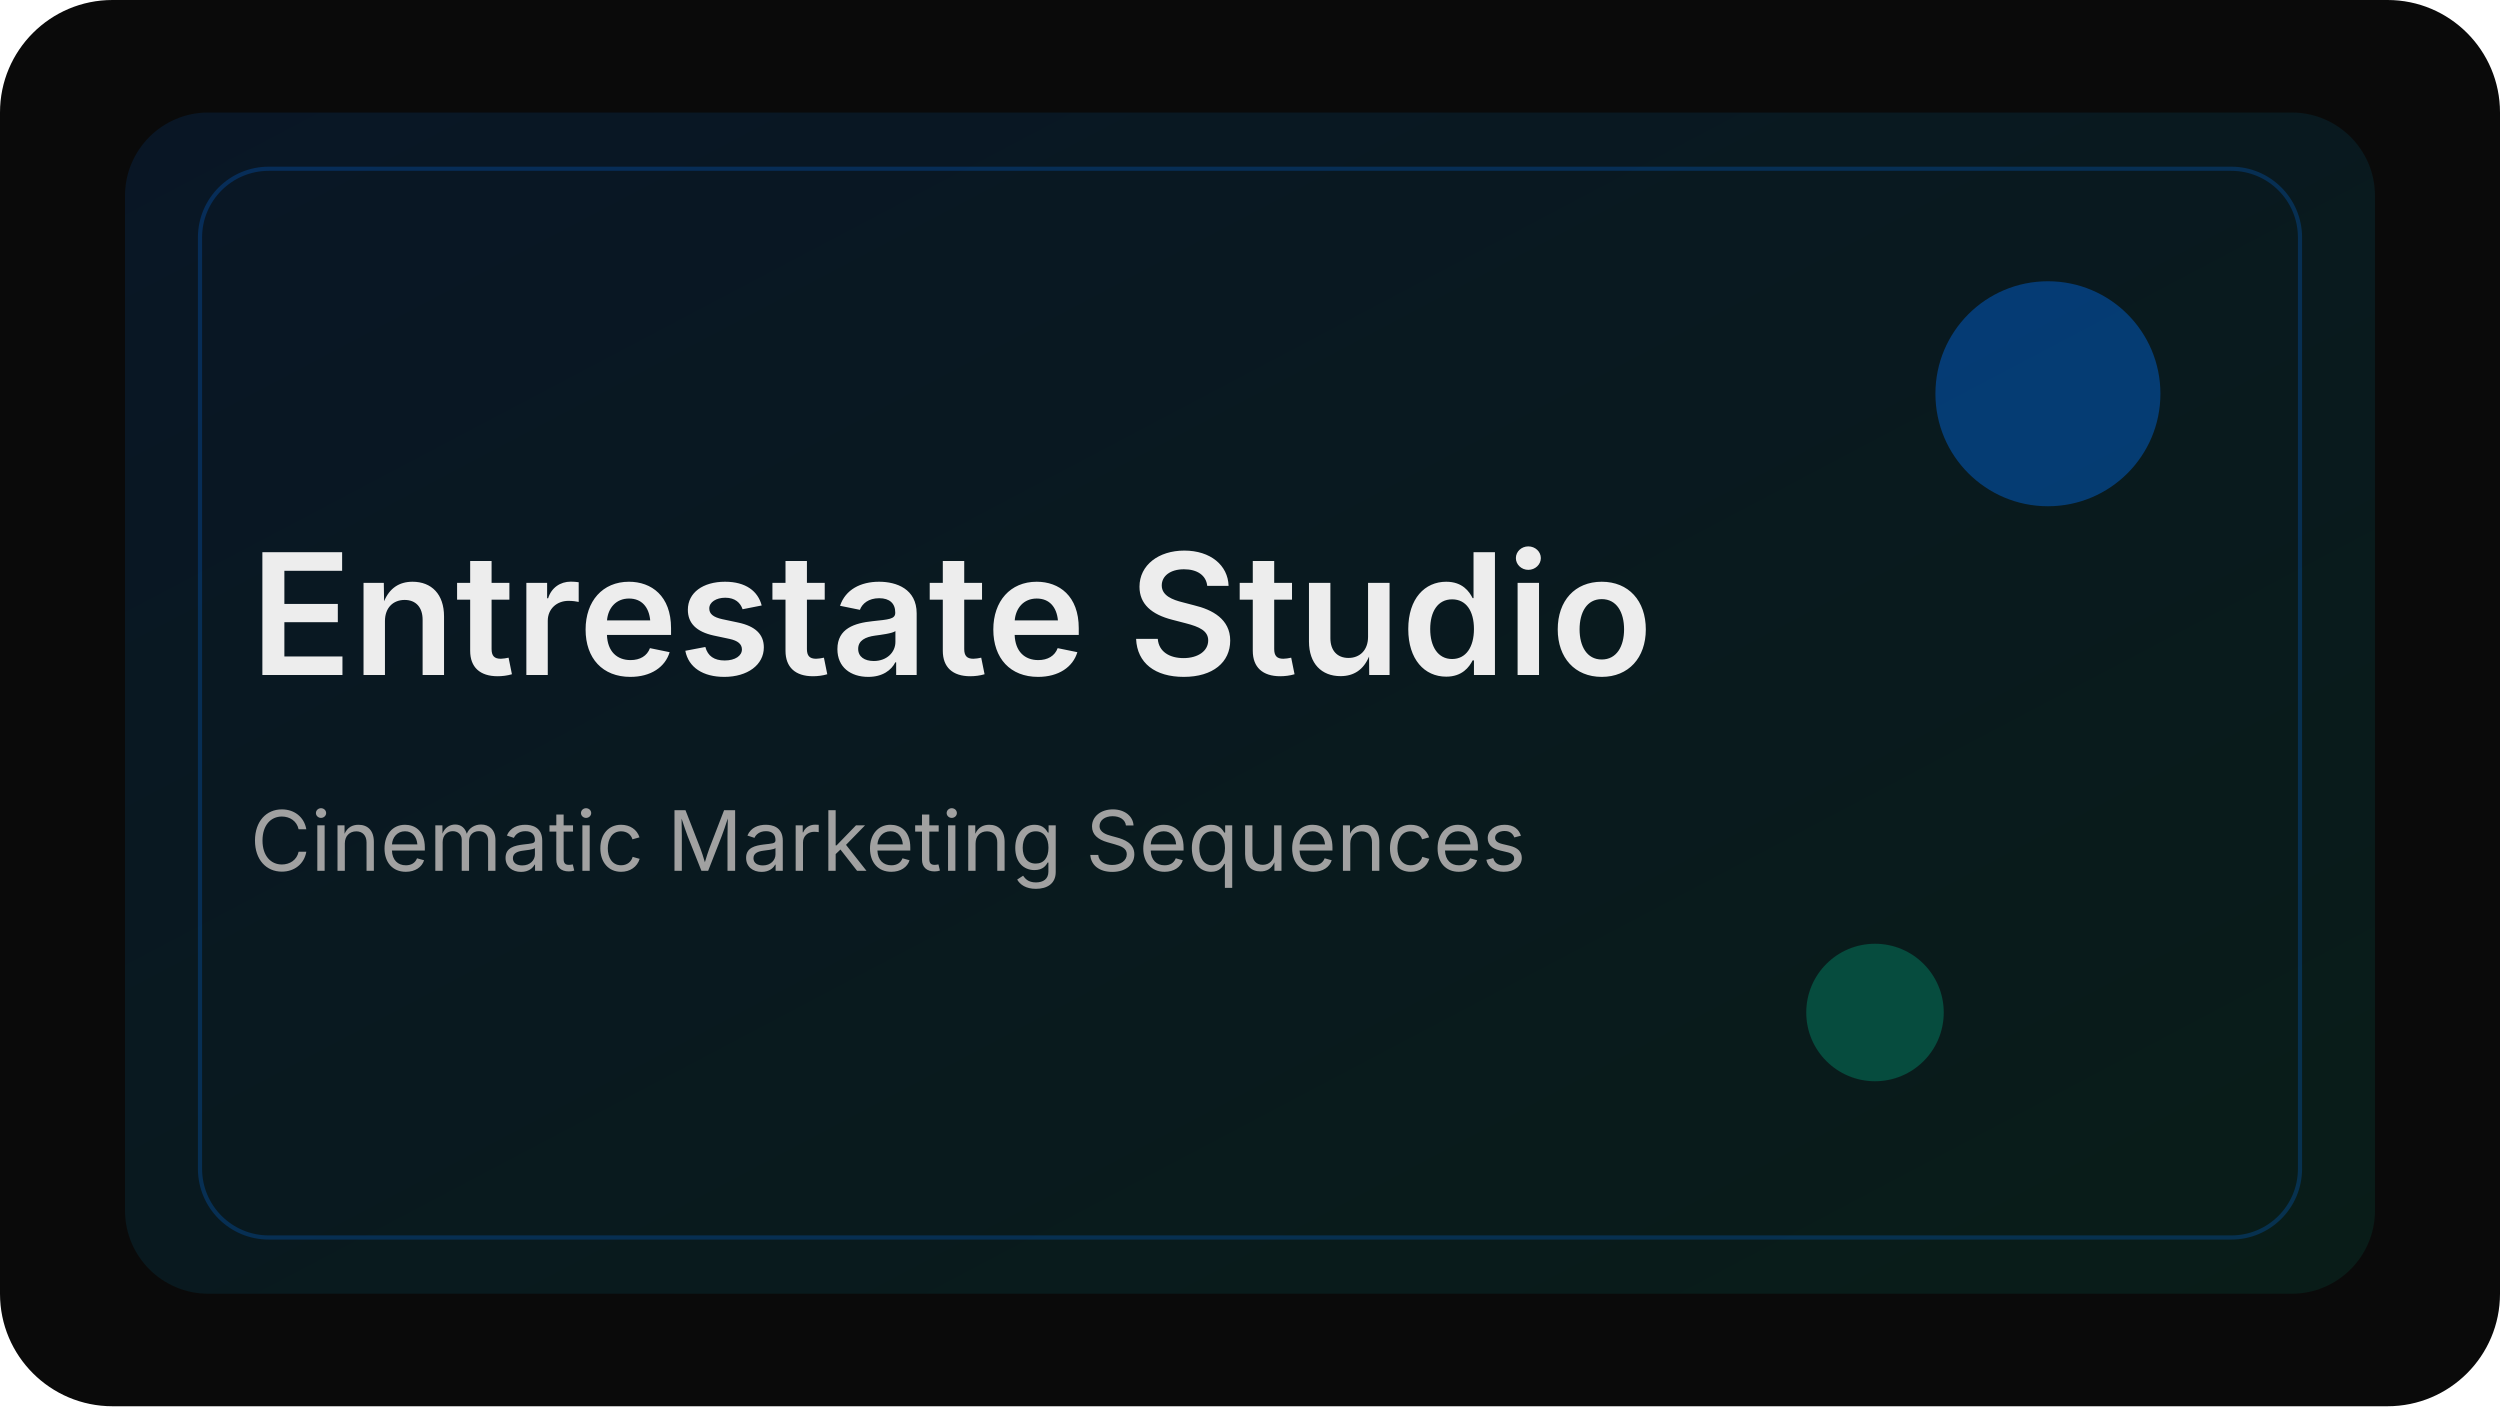
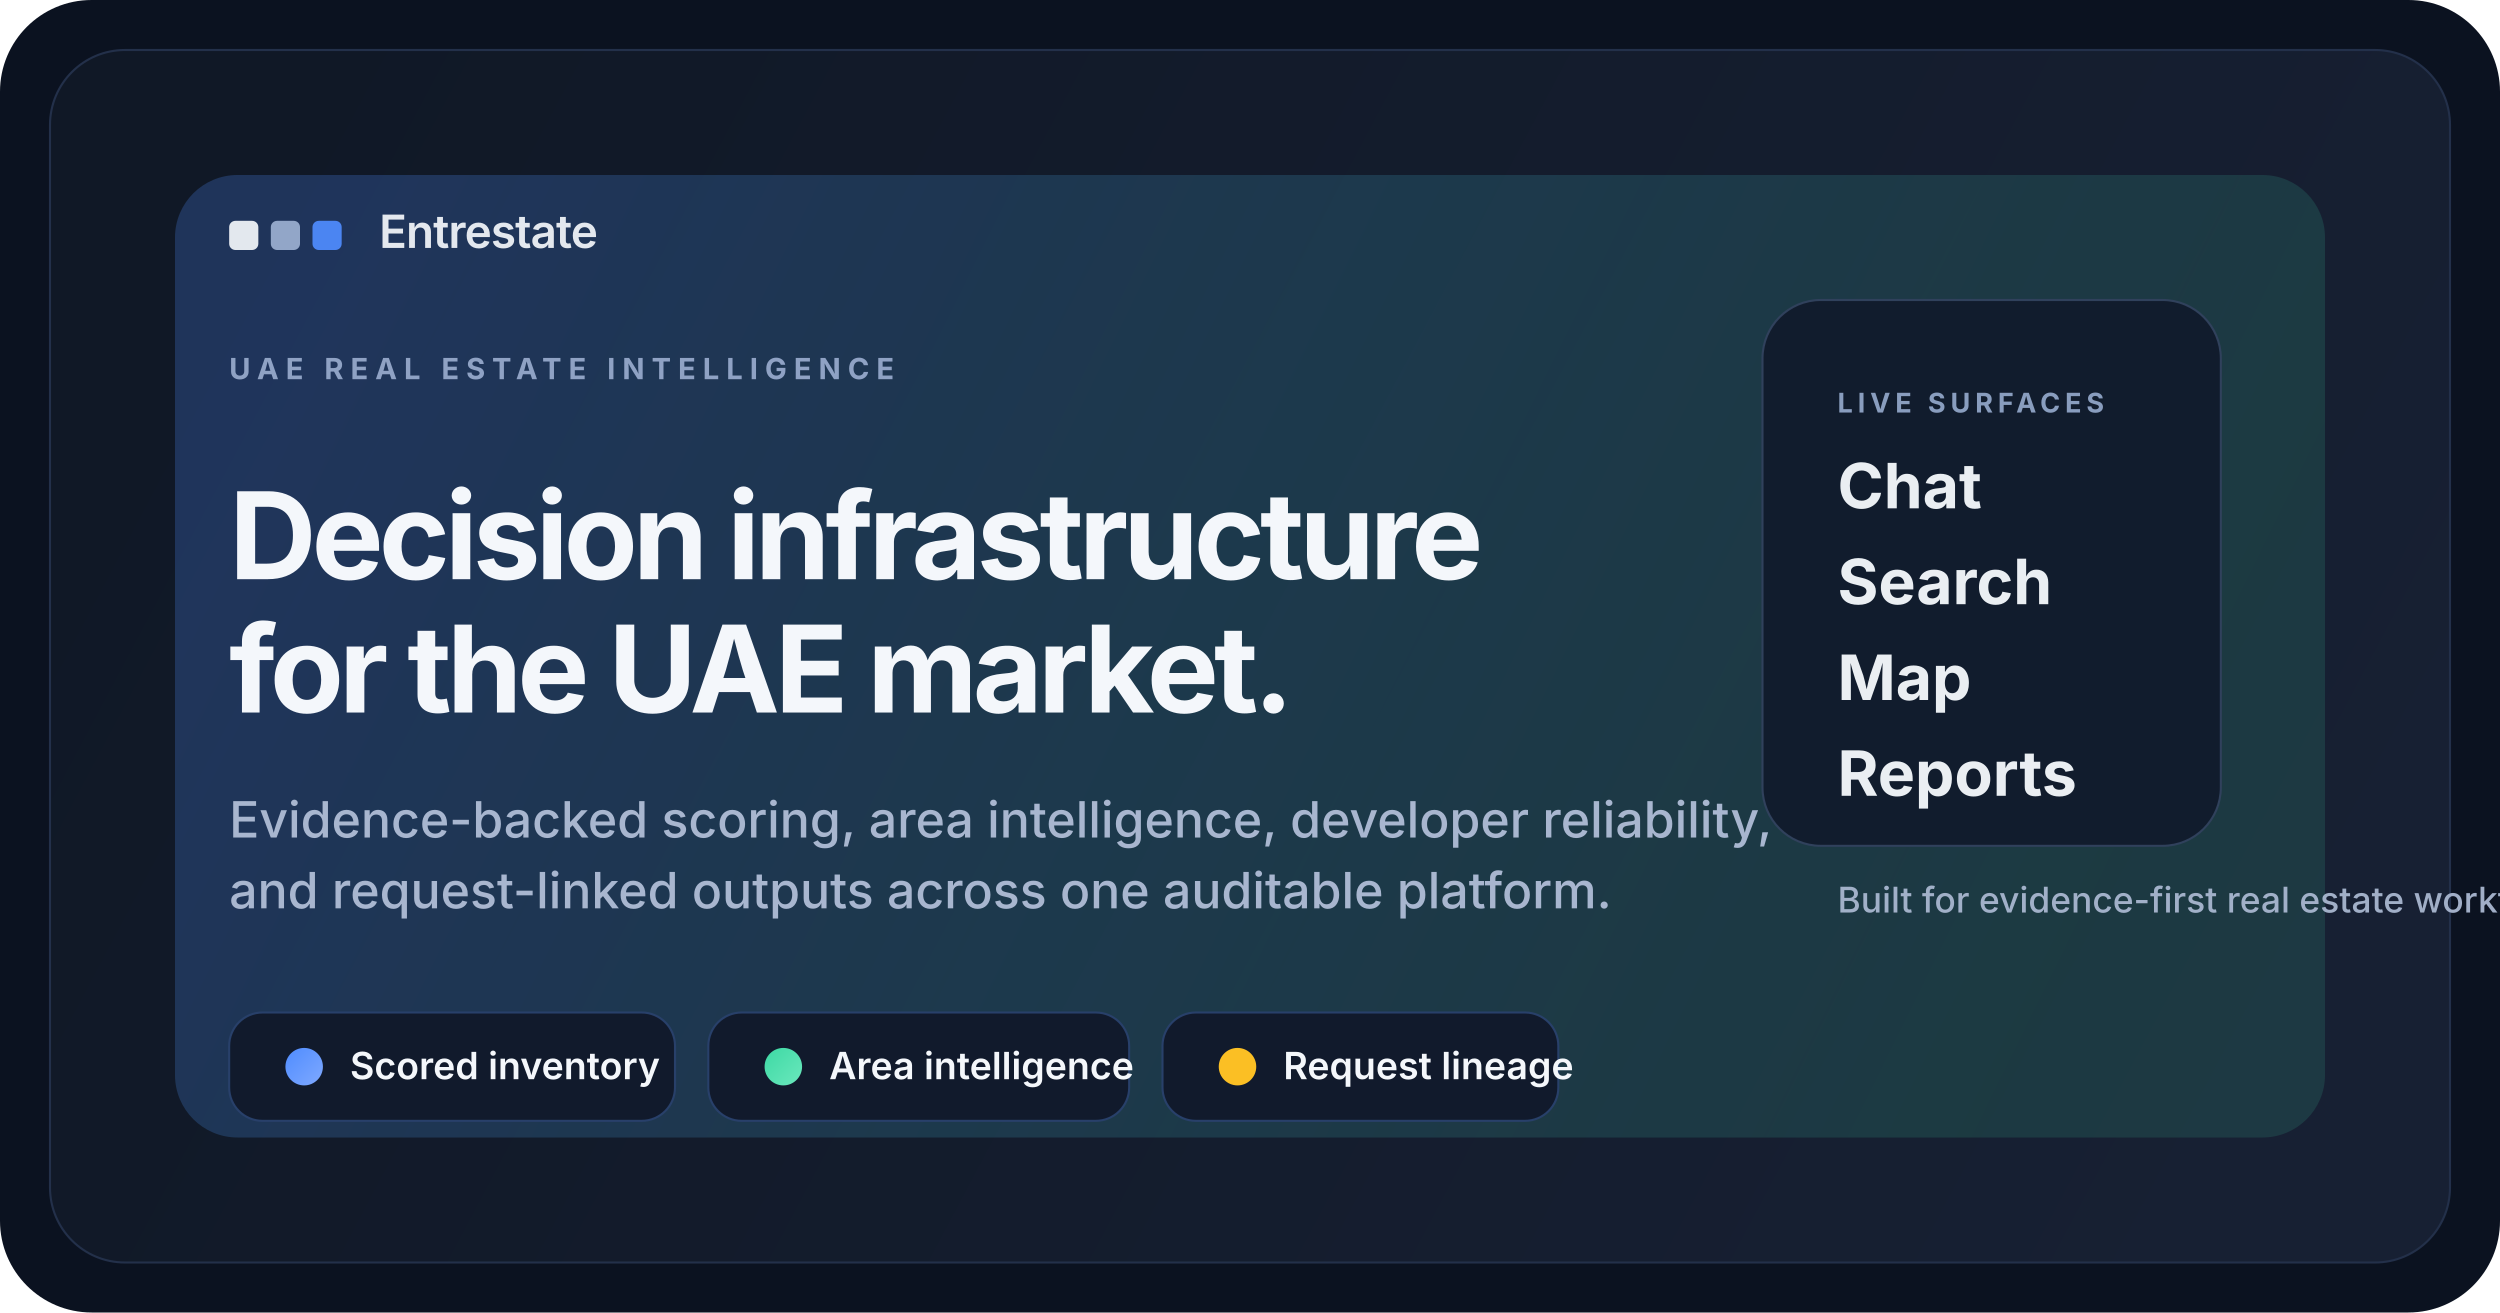
- <svg xmlns="http://www.w3.org/2000/svg" width="1200" height="675" viewBox="0 0 1200 675" fill="none">
+ <svg xmlns="http://www.w3.org/2000/svg" width="1200" height="630" viewBox="0 0 1200 630" fill="none">
  <defs>
-     <linearGradient id="grad" x1="0" y1="0" x2="1" y2="1">
-       <stop offset="0%" stop-color="#0070F3" />
-       <stop offset="100%" stop-color="#00A67E" />
+     <linearGradient id="bg" x1="120" y1="60" x2="1080" y2="570" gradientUnits="userSpaceOnUse">
+       <stop stop-color="#101826" />
+       <stop offset="1" stop-color="#172033" />
+     </linearGradient>
+     <linearGradient id="accent" x1="168" y1="124" x2="970" y2="520" gradientUnits="userSpaceOnUse">
+       <stop stop-color="#4F8CFF" stop-opacity="0.24" />
+       <stop offset="1" stop-color="#3DD9A4" stop-opacity="0.14" />
+     </linearGradient>
+     <linearGradient id="pillBlue" x1="0" y1="0" x2="1" y2="1">
+       <stop stop-color="#4F8CFF" />
+       <stop offset="1" stop-color="#7FA9FF" />
+     </linearGradient>
+     <linearGradient id="pillGreen" x1="0" y1="0" x2="1" y2="1">
+       <stop stop-color="#3DD9A4" />
+       <stop offset="1" stop-color="#6BE8BD" />
    </linearGradient>
  </defs>
-   <rect width="1200" height="675" rx="54" fill="#0A0A0A" />
-   <rect x="60" y="54" width="1080" height="567" rx="40" fill="url(#grad)" opacity="0.12" />
-   <rect x="96" y="81" width="1008" height="513" rx="33" fill="none" stroke="#0070F3" stroke-opacity="0.25" stroke-width="2" />
-   <text x="120" y="324" fill="#EDEDED" font-family="Inter, Arial, sans-serif" font-size="81" font-weight="600">Entrestate Studio</text>
-   <text x="120" y="418" fill="#A1A1A1" font-family="Inter, Arial, sans-serif" font-size="40">Cinematic Marketing Sequences</text>
-   <circle cx="983" cy="189" r="54" fill="#0070F3" fill-opacity="0.4" />
-   <circle cx="900" cy="486" r="33" fill="#00A67E" fill-opacity="0.35" />
+   <rect width="1200" height="630" rx="44" fill="#0B1220" />
+   <rect x="24" y="24" width="1152" height="582" rx="36" fill="url(#bg)" />
+   <rect x="24" y="24" width="1152" height="582" rx="36" stroke="#23304A" />
+   <rect x="84" y="84" width="1032" height="462" rx="30" fill="url(#accent)" />
+   <g opacity="0.92">
+     <rect x="110" y="106" width="14" height="14" rx="3" fill="#F4F7FB" />
+     <rect x="130" y="106" width="14" height="14" rx="3" fill="#9CB0D1" />
+     <rect x="150" y="106" width="14" height="14" rx="3" fill="#4F8CFF" />
+     <text x="182" y="119" fill="#F4F7FB" font-family="Inter, Arial, sans-serif" font-size="22" font-weight="600" letter-spacing="-0.02em">Entrestate</text>
+   </g>
+   <text x="110" y="182" fill="#8FA2C4" font-family="Inter, Arial, sans-serif" font-size="14" font-weight="700" letter-spacing="0.24em">UAE REAL ESTATE INTELLIGENCE</text>
+   <text x="110" y="278" fill="#F4F7FB" font-family="Inter, Arial, sans-serif" font-size="58" font-weight="700" letter-spacing="-0.04em">Decision infrastructure</text>
+   <text x="110" y="342" fill="#F4F7FB" font-family="Inter, Arial, sans-serif" font-size="58" font-weight="700" letter-spacing="-0.04em">for the UAE market.</text>
+   <text x="110" y="402" fill="#A8B6CF" font-family="Inter, Arial, sans-serif" font-size="24" font-weight="500">
+     Evidence-backed scoring, area intelligence, developer reliability,
+   </text>
+   <text x="110" y="436" fill="#A8B6CF" font-family="Inter, Arial, sans-serif" font-size="24" font-weight="500">
+     and request-linked outputs across one auditable platform.
+   </text>
+   <g>
+     <rect x="110" y="486" width="214" height="52" rx="16" fill="#111A2C" stroke="#28406A" />
+     <circle cx="146" cy="512" r="9" fill="url(#pillBlue)" />
+     <text x="168" y="518" fill="#F4F7FB" font-family="Inter, Arial, sans-serif" font-size="18" font-weight="600">Scored inventory</text>
+   </g>
+   <g>
+     <rect x="340" y="486" width="202" height="52" rx="16" fill="#111A2C" stroke="#28406A" />
+     <circle cx="376" cy="512" r="9" fill="url(#pillGreen)" />
+     <text x="398" y="518" fill="#F4F7FB" font-family="Inter, Arial, sans-serif" font-size="18" font-weight="600">Area intelligence</text>
+   </g>
+   <g>
+     <rect x="558" y="486" width="190" height="52" rx="16" fill="#111A2C" stroke="#28406A" />
+     <circle cx="594" cy="512" r="9" fill="#FBBF24" />
+     <text x="616" y="518" fill="#F4F7FB" font-family="Inter, Arial, sans-serif" font-size="18" font-weight="600">Request lineage</text>
+   </g>
+   <g opacity="0.95">
+     <rect x="846" y="144" width="220" height="262" rx="28" fill="#111A2C" stroke="#31415D" />
+     <text x="882" y="198" fill="#8FA2C4" font-family="Inter, Arial, sans-serif" font-size="13" font-weight="700" letter-spacing="0.18em">LIVE SURFACES</text>
+     <text x="882" y="244" fill="#F4F7FB" font-family="Inter, Arial, sans-serif" font-size="30" font-weight="700">Chat</text>
+     <text x="882" y="290" fill="#F4F7FB" font-family="Inter, Arial, sans-serif" font-size="30" font-weight="700">Search</text>
+     <text x="882" y="336" fill="#F4F7FB" font-family="Inter, Arial, sans-serif" font-size="30" font-weight="700">Map</text>
+     <text x="882" y="382" fill="#F4F7FB" font-family="Inter, Arial, sans-serif" font-size="30" font-weight="700">Reports</text>
+     <text x="882" y="438" fill="#A8B6CF" font-family="Inter, Arial, sans-serif" font-size="17" font-weight="500">Built for evidence-first real estate workflows.</text>
+   </g>
</svg>
